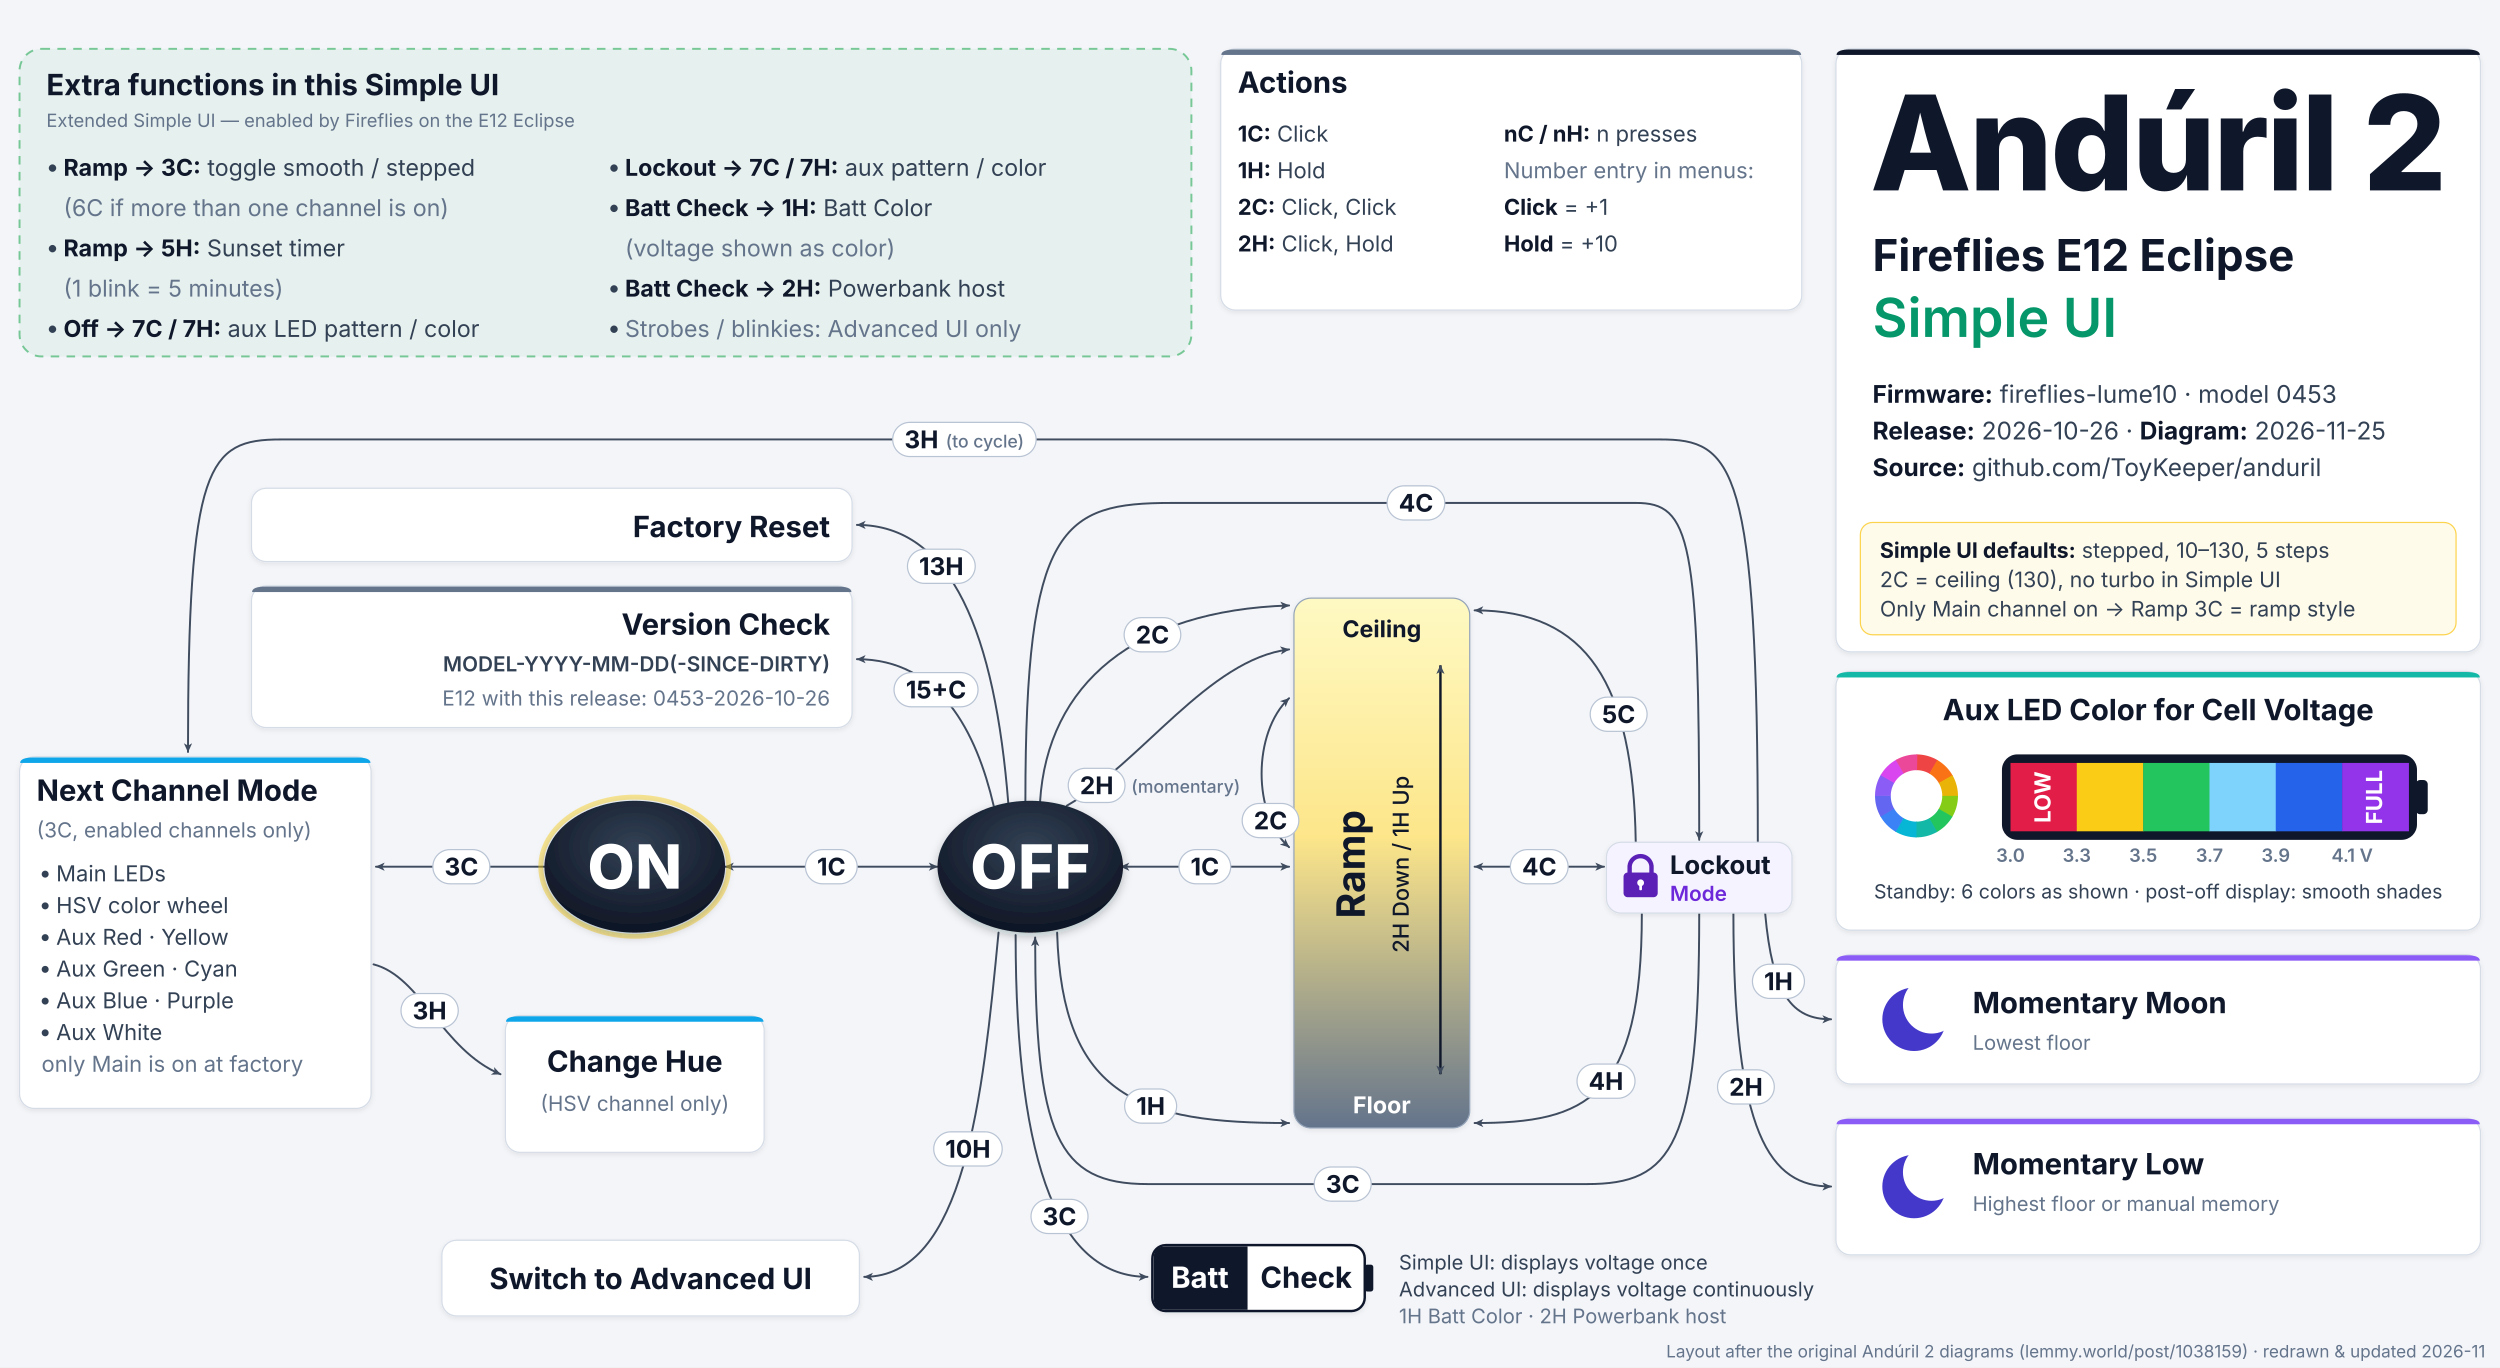
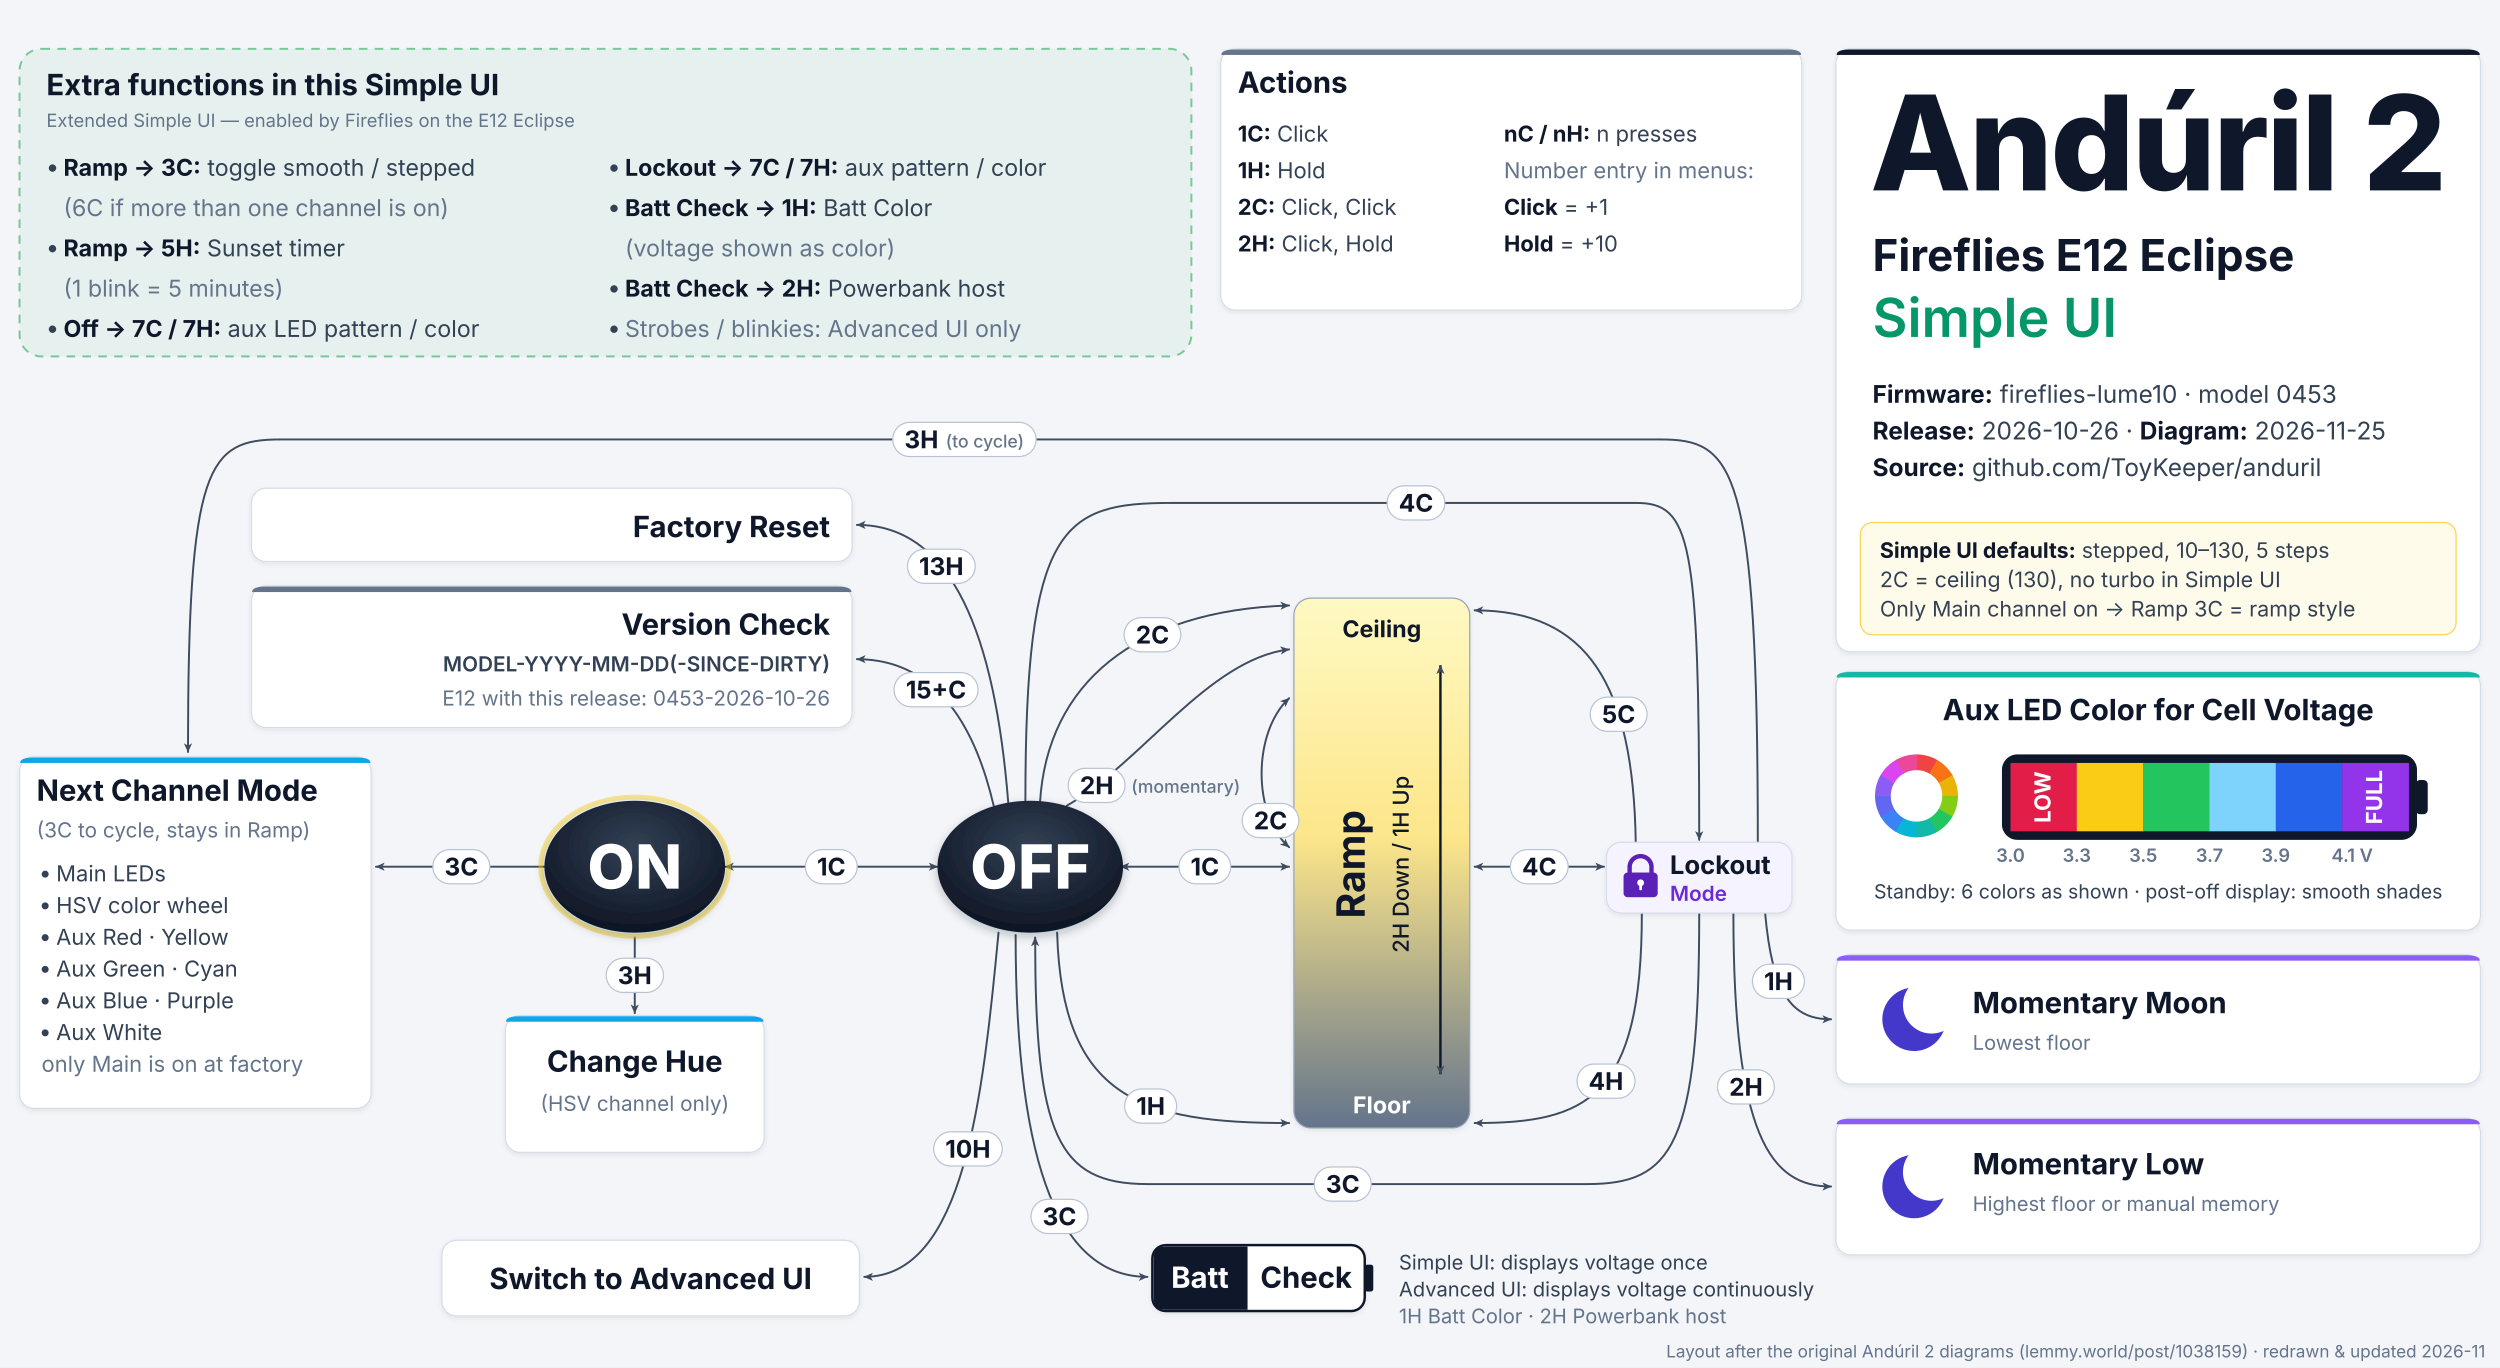
<svg xmlns="http://www.w3.org/2000/svg" width="2048" height="1120" viewBox="0 0 2048 1120" font-family="Inter, 'Segoe UI', Roboto, Helvetica, Arial, sans-serif">
  <defs>
    <marker id="ah" viewBox="0 0 12 12" refX="10.5" refY="6" markerWidth="9" markerHeight="9" markerUnits="userSpaceOnUse" orient="auto-start-reverse">
      <path d="M1,1.5 L11,6 L1,10.5 L3.6,6 Z" fill="#3F4B5E" />
    </marker>
    <filter id="sh" x="-5%" y="-5%" width="110%" height="120%">
      <feDropShadow dx="0" dy="1.5" stdDeviation="2.2" flood-color="#0F172A" flood-opacity="0.08" />
    </filter>
    <filter id="sh2" x="-20%" y="-20%" width="140%" height="150%">
      <feDropShadow dx="0" dy="3" stdDeviation="4" flood-color="#0F172A" flood-opacity="0.25" />
    </filter>
  </defs>
  <rect width="100%" height="100%" fill="#F3F5F9" />
  <rect class="grp" x="16.0" y="40.0" width="960.0" height="252.0" rx="18" fill="#16A34A" fill-opacity="0.06" stroke="#16A34A" stroke-opacity="0.55" stroke-width="1.6" stroke-dasharray="7 6" />
  <text x="38.0" y="78.0" font-size="24.00" font-weight="700" text-anchor="start" fill="#0F172A">Extra functions in this Simple UI</text>
  <text x="38.0" y="104.0" font-size="15.00" font-weight="400" text-anchor="start" fill="#64748B">Extended Simple UI — enabled by Fireflies on the E12 Eclipse</text>
  <circle cx="43.0" cy="137.7" r="3.04" fill="#334155" />
  <text x="52.0" y="144.0" font-size="19.00" font-weight="400" text-anchor="start" fill="#334155">
    <tspan font-weight="650" fill="#0F172A">Ramp → 3C:</tspan> toggle smooth / stepped</text>
  <text x="52.0" y="177.0" font-size="19.00" font-weight="400" text-anchor="start" fill="#334155">
    <tspan fill="#64748B">(6C if more than one channel is on)</tspan>
  </text>
  <circle cx="43.0" cy="203.7" r="3.04" fill="#334155" />
  <text x="52.0" y="210.0" font-size="19.00" font-weight="400" text-anchor="start" fill="#334155">
    <tspan font-weight="650" fill="#0F172A">Ramp → 5H:</tspan> Sunset timer</text>
  <text x="52.0" y="243.0" font-size="19.00" font-weight="400" text-anchor="start" fill="#334155">
    <tspan fill="#64748B">(1 blink = 5 minutes)</tspan>
  </text>
  <circle cx="43.0" cy="269.7" r="3.04" fill="#334155" />
  <text x="52.0" y="276.0" font-size="19.00" font-weight="400" text-anchor="start" fill="#334155">
    <tspan font-weight="650" fill="#0F172A">Off → 7C / 7H:</tspan> aux LED pattern / color</text>
  <circle cx="503.0" cy="137.7" r="3.04" fill="#334155" />
  <text x="512.0" y="144.0" font-size="19.00" font-weight="400" text-anchor="start" fill="#334155">
    <tspan font-weight="650" fill="#0F172A">Lockout → 7C / 7H:</tspan> aux pattern / color</text>
  <circle cx="503.0" cy="170.7" r="3.04" fill="#334155" />
  <text x="512.0" y="177.0" font-size="19.00" font-weight="400" text-anchor="start" fill="#334155">
    <tspan font-weight="650" fill="#0F172A">Batt Check → 1H:</tspan> Batt Color</text>
  <text x="512.0" y="210.0" font-size="19.00" font-weight="400" text-anchor="start" fill="#334155">
    <tspan fill="#64748B">(voltage shown as color)</tspan>
  </text>
  <circle cx="503.0" cy="236.7" r="3.04" fill="#334155" />
  <text x="512.0" y="243.0" font-size="19.00" font-weight="400" text-anchor="start" fill="#334155">
    <tspan font-weight="650" fill="#0F172A">Batt Check → 2H:</tspan> Powerbank host</text>
  <circle cx="503.0" cy="269.7" r="3.04" fill="#334155" />
  <text x="512.0" y="276.0" font-size="19.00" font-weight="400" text-anchor="start" fill="#334155">
    <tspan fill="#64748B">Strobes / blinkies: Advanced UI only</tspan>
  </text>
  <rect class="card" x="1000.0" y="40.0" width="476.0" height="214.0" rx="12" fill="#FFFFFF" stroke="#D5DCE6" stroke-width="1" filter="url(#sh)" />
  <path d="M1000.5,45.0 Q1000.5,40.5 1012.0,40.5 H1464.0 Q1475.5,40.5 1475.5,45.0 V45.0 H1000.5 Z" fill="#64748B" />
  <text x="1014.0" y="76.0" font-size="24.00" font-weight="650" text-anchor="start" fill="#0F172A">Actions</text>
  <text x="1014.0" y="116.0" font-size="18.00" font-weight="400" text-anchor="start" fill="#334155">
    <tspan font-weight="650" fill="#0F172A">1C:</tspan> Click</text>
  <text x="1014.0" y="146.0" font-size="18.00" font-weight="400" text-anchor="start" fill="#334155">
    <tspan font-weight="650" fill="#0F172A">1H:</tspan> Hold</text>
  <text x="1014.0" y="176.0" font-size="18.00" font-weight="400" text-anchor="start" fill="#334155">
    <tspan font-weight="650" fill="#0F172A">2C:</tspan> Click, Click</text>
  <text x="1014.0" y="206.0" font-size="18.00" font-weight="400" text-anchor="start" fill="#334155">
    <tspan font-weight="650" fill="#0F172A">2H:</tspan> Click, Hold</text>
  <text x="1232.0" y="116.0" font-size="18.00" font-weight="400" text-anchor="start" fill="#334155">
    <tspan font-weight="650" fill="#0F172A">nC / nH:</tspan> n presses</text>
  <text x="1232.0" y="146.0" font-size="18.00" font-weight="400" text-anchor="start" fill="#334155">
    <tspan fill="#64748B">Number entry in menus:</tspan>
  </text>
  <text x="1232.0" y="176.0" font-size="18.00" font-weight="400" text-anchor="start" fill="#334155">
    <tspan font-weight="650" fill="#0F172A">Click</tspan> = +1</text>
  <text x="1232.0" y="206.0" font-size="18.00" font-weight="400" text-anchor="start" fill="#334155">
    <tspan font-weight="650" fill="#0F172A">Hold</tspan> = +10</text>
  <rect class="card" x="1504.0" y="40.0" width="528.0" height="494.0" rx="12" fill="#FFFFFF" stroke="#D5DCE6" stroke-width="1" filter="url(#sh)" />
  <path d="M1504.5,45.0 Q1504.5,40.5 1516.0,40.5 H2020.0 Q2031.5,40.5 2031.5,45.0 V45.0 H1504.5 Z" fill="#0F172A" />
  <text x="1532.0" y="156.0" font-size="108.00" font-weight="800" text-anchor="start" fill="#0F172A" letter-spacing="-2">Andúril 2</text>
  <text x="1534.0" y="222.0" font-size="36.00" font-weight="700" text-anchor="start" fill="#0F172A">Fireflies E12 Eclipse</text>
  <text x="1534.0" y="276.0" font-size="44.00" font-weight="600" text-anchor="start" fill="#059669">Simple UI</text>
  <text x="1534.0" y="330.0" font-size="20.00" font-weight="400" text-anchor="start" fill="#334155">
    <tspan font-weight="650" fill="#0F172A">Firmware:</tspan> fireflies-lume10 · model 0453</text>
  <text x="1534.0" y="360.0" font-size="20.00" font-weight="400" text-anchor="start" fill="#334155">
    <tspan font-weight="650" fill="#0F172A">Release:</tspan> 2026-10-26 · <tspan font-weight="650" fill="#0F172A">Diagram:</tspan> 2026-11-25</text>
  <text x="1534.0" y="390.0" font-size="20.00" font-weight="400" text-anchor="start" fill="#334155">
    <tspan font-weight="650" fill="#0F172A">Source:</tspan> github.com/ToyKeeper/anduril</text>
  <rect x="1524" y="428" width="488" height="92" rx="10" fill="#FFFBEB" stroke="#FCD34D" />
  <text x="1540.0" y="457.0" font-size="17.50" font-weight="400" text-anchor="start" fill="#334155">
    <tspan font-weight="650" fill="#0F172A">Simple UI defaults:</tspan> stepped, 10–130, 5 steps</text>
  <text x="1540.0" y="481.0" font-size="17.50" font-weight="400" text-anchor="start" fill="#334155">2C = ceiling (130), no turbo in Simple UI</text>
  <text x="1540.0" y="505.0" font-size="17.50" font-weight="400" text-anchor="start" fill="#334155">Only Main channel on → Ramp 3C = ramp style</text>
  <rect class="card" x="1504.0" y="550.0" width="528.0" height="212.0" rx="12" fill="#FFFFFF" stroke="#D5DCE6" stroke-width="1" filter="url(#sh)" />
  <path d="M1504.5,555.0 Q1504.5,550.5 1516.0,550.5 H2020.0 Q2031.5,550.5 2031.5,555.0 V555.0 H1504.5 Z" fill="#14B8A6" />
  <text x="1768.0" y="590.0" font-size="24.00" font-weight="650" text-anchor="middle" fill="#0F172A">Aux LED Color for Cell Voltage</text>
  <g class="icon">
    <path d="M1570.00,624.46 A27.54,27.54 0 0 1 1584.24,628.43" fill="none" stroke="#EF4444" stroke-width="12.9" />
    <path d="M1583.77,628.15 A27.54,27.54 0 0 1 1594.12,638.71" fill="none" stroke="#F97316" stroke-width="12.9" />
    <path d="M1593.85,638.23 A27.54,27.54 0 0 1 1597.53,652.55" fill="none" stroke="#EAB308" stroke-width="12.9" />
    <path d="M1597.54,652.00 A27.54,27.54 0 0 1 1593.57,666.24" fill="none" stroke="#84CC16" stroke-width="12.9" />
    <path d="M1593.85,665.77 A27.54,27.54 0 0 1 1583.29,676.12" fill="none" stroke="#22C55E" stroke-width="12.9" />
    <path d="M1583.77,675.85 A27.54,27.54 0 0 1 1569.45,679.53" fill="none" stroke="#14B8A6" stroke-width="12.9" />
    <path d="M1570.00,679.54 A27.54,27.54 0 0 1 1555.76,675.57" fill="none" stroke="#06B6D4" stroke-width="12.9" />
    <path d="M1556.23,675.85 A27.54,27.54 0 0 1 1545.88,665.29" fill="none" stroke="#3B82F6" stroke-width="12.9" />
    <path d="M1546.15,665.77 A27.54,27.54 0 0 1 1542.47,651.45" fill="none" stroke="#6366F1" stroke-width="12.9" />
    <path d="M1542.46,652.00 A27.54,27.54 0 0 1 1546.43,637.76" fill="none" stroke="#8B5CF6" stroke-width="12.9" />
    <path d="M1546.15,638.23 A27.54,27.54 0 0 1 1556.71,627.88" fill="none" stroke="#D946EF" stroke-width="12.9" />
    <path d="M1556.23,628.15 A27.54,27.54 0 0 1 1570.55,624.47" fill="none" stroke="#EC4899" stroke-width="12.9" />
  </g>
  <g class="icon">
    <rect x="1640.0" y="618.0" width="340.0" height="70.0" rx="12.6" fill="#0F172A" />
    <rect x="1979.0" y="639.0" width="9.8" height="28.0" rx="3.5" fill="#0F172A" />
    <rect x="1647.0" y="625.0" width="54.7" height="56.0" fill="#E11D48" />
    <rect x="1701.3" y="625.0" width="54.7" height="56.0" fill="#FACC15" />
    <rect x="1755.7" y="625.0" width="54.7" height="56.0" fill="#22C55E" />
    <rect x="1810.0" y="625.0" width="54.7" height="56.0" fill="#7DD3FC" />
    <rect x="1864.3" y="625.0" width="54.7" height="56.0" fill="#2563EB" />
    <rect x="1918.7" y="625.0" width="54.7" height="56.0" fill="#9333EA" />
    <text x="1679.8" y="653.0" font-size="18.20" font-weight="700" text-anchor="middle" fill="#FFFFFF" transform="rotate(-90 1679.8 653.0)">LOW</text>
    <text x="1951.4" y="653.0" font-size="18.20" font-weight="700" text-anchor="middle" fill="#FFFFFF" transform="rotate(-90 1951.4 653.0)">FULL</text>
    <text x="1647.0" y="706.0" font-size="15.00" font-weight="600" text-anchor="middle" fill="#64748B">3.0</text>
    <text x="1701.3" y="706.0" font-size="15.00" font-weight="600" text-anchor="middle" fill="#64748B">3.3</text>
    <text x="1755.7" y="706.0" font-size="15.00" font-weight="600" text-anchor="middle" fill="#64748B">3.5</text>
    <text x="1810.0" y="706.0" font-size="15.00" font-weight="600" text-anchor="middle" fill="#64748B">3.7</text>
    <text x="1864.3" y="706.0" font-size="15.00" font-weight="600" text-anchor="middle" fill="#64748B">3.9</text>
    <text x="1926.9" y="706.0" font-size="15.00" font-weight="600" text-anchor="middle" fill="#64748B">4.1 V</text>
  </g>
  <text x="1768.0" y="736.0" font-size="16.00" font-weight="400" text-anchor="middle" fill="#334155">Standby: 6 colors as shown · post-off display: smooth shades</text>
  <rect class="card" x="206.0" y="400.0" width="492.0" height="60.0" rx="12" fill="#FFFFFF" stroke="#D5DCE6" stroke-width="1" filter="url(#sh)" />
  <text x="680.0" y="440.0" font-size="24.00" font-weight="650" text-anchor="end" fill="#0F172A">Factory Reset</text>
  <rect class="card" x="206.0" y="480.0" width="492.0" height="116.0" rx="12" fill="#FFFFFF" stroke="#D5DCE6" stroke-width="1" filter="url(#sh)" />
  <path d="M206.5,485.0 Q206.5,480.5 218.0,480.5 H686.0 Q697.5,480.5 697.5,485.0 V485.0 H206.5 Z" fill="#64748B" />
  <text x="680.0" y="520.0" font-size="24.00" font-weight="650" text-anchor="end" fill="#0F172A">Version Check</text>
  <text x="680.0" y="550.0" font-size="17.00" font-weight="600" text-anchor="end" fill="#334155">MODEL-YYYY-MM-DD(-SINCE-DIRTY)</text>
  <text x="680.0" y="578.0" font-size="17.00" font-weight="400" text-anchor="end" fill="#64748B">E12 with this release: 0453-2026-10-26</text>
  <rect class="card" x="16.0" y="620.0" width="288.0" height="288.0" rx="12" fill="#FFFFFF" stroke="#D5DCE6" stroke-width="1" filter="url(#sh)" />
  <path d="M16.5,625.0 Q16.5,620.5 28.0,620.5 H292.0 Q303.5,620.5 303.5,625.0 V625.0 H16.5 Z" fill="#0EA5E9" />
  <text x="30.0" y="656.0" font-size="24.00" font-weight="650" text-anchor="start" fill="#0F172A">Next Channel Mode</text>
-   <text x="30.0" y="686.0" font-size="17.00" font-weight="400" text-anchor="start" fill="#64748B">(3C, enabled channels only)</text>
+   <text x="30.0" y="686.0" font-size="17.00" font-weight="400" text-anchor="start" fill="#64748B">(3C to cycle, stays in Ramp)</text>
  <circle cx="37.0" cy="716.1" r="2.88" fill="#334155" />
  <text x="46.0" y="722.0" font-size="18.00" font-weight="400" text-anchor="start" fill="#334155">Main LEDs</text>
  <circle cx="37.0" cy="742.1" r="2.88" fill="#334155" />
  <text x="46.0" y="748.0" font-size="18.00" font-weight="400" text-anchor="start" fill="#334155">HSV color wheel</text>
  <circle cx="37.0" cy="768.1" r="2.88" fill="#334155" />
  <text x="46.0" y="774.0" font-size="18.00" font-weight="400" text-anchor="start" fill="#334155">Aux Red · Yellow</text>
  <circle cx="37.0" cy="794.1" r="2.88" fill="#334155" />
  <text x="46.0" y="800.0" font-size="18.00" font-weight="400" text-anchor="start" fill="#334155">Aux Green · Cyan</text>
  <circle cx="37.0" cy="820.1" r="2.88" fill="#334155" />
  <text x="46.0" y="826.0" font-size="18.00" font-weight="400" text-anchor="start" fill="#334155">Aux Blue · Purple</text>
  <circle cx="37.0" cy="846.1" r="2.88" fill="#334155" />
  <text x="46.0" y="852.0" font-size="18.00" font-weight="400" text-anchor="start" fill="#334155">Aux White</text>
  <text x="34.0" y="878.0" font-size="18.00" font-weight="400" text-anchor="start" fill="#334155">
    <tspan fill="#64748B">only Main is on at factory</tspan>
  </text>
  <rect class="card" x="414.0" y="832.0" width="212.0" height="112.0" rx="12" fill="#FFFFFF" stroke="#D5DCE6" stroke-width="1" filter="url(#sh)" />
  <path d="M414.5,837.0 Q414.5,832.5 426.0,832.5 H614.0 Q625.5,832.5 625.5,837.0 V837.0 H414.5 Z" fill="#0EA5E9" />
  <text x="520.0" y="878.0" font-size="24.00" font-weight="650" text-anchor="middle" fill="#0F172A">Change Hue</text>
  <text x="520.0" y="910.0" font-size="17.00" font-weight="400" text-anchor="middle" fill="#64748B">(HSV channel only)</text>
  <rect class="card" x="362.0" y="1016.0" width="342.0" height="62.0" rx="12" fill="#FFFFFF" stroke="#D5DCE6" stroke-width="1" filter="url(#sh)" />
  <text x="533.0" y="1056.0" font-size="24.00" font-weight="650" text-anchor="middle" fill="#0F172A">Switch to Advanced UI</text>
  <rect class="card" x="1504.0" y="782.0" width="528.0" height="106.0" rx="12" fill="#FFFFFF" stroke="#D5DCE6" stroke-width="1" filter="url(#sh)" />
  <path d="M1504.5,787.0 Q1504.5,782.5 1516.0,782.5 H2020.0 Q2031.5,782.5 2031.5,787.0 V787.0 H1504.5 Z" fill="#8B5CF6" />
  <g class="icon">
    <defs>
      <mask id="mm1">
        <rect x="1516.0" y="783.0" width="104.0" height="104.0" fill="#fff" />
        <circle cx="1582.3" cy="823.3" r="23.4" fill="#000" />
      </mask>
    </defs>
    <circle cx="1568.0" cy="835.0" r="26.0" fill="#4338CA" mask="url(#mm1)" />
  </g>
  <text x="1616.0" y="830.0" font-size="24.00" font-weight="650" text-anchor="start" fill="#0F172A">Momentary Moon</text>
  <text x="1616.0" y="860.0" font-size="16.50" font-weight="400" text-anchor="start" fill="#64748B">Lowest floor</text>
  <rect class="card" x="1504.0" y="916.0" width="528.0" height="112.0" rx="12" fill="#FFFFFF" stroke="#D5DCE6" stroke-width="1" filter="url(#sh)" />
  <path d="M1504.5,921.0 Q1504.5,916.5 1516.0,916.5 H2020.0 Q2031.5,916.5 2031.5,921.0 V921.0 H1504.5 Z" fill="#8B5CF6" />
  <g class="icon">
    <defs>
      <mask id="mm2">
        <rect x="1516.0" y="920.0" width="104.0" height="104.0" fill="#fff" />
        <circle cx="1582.3" cy="960.3" r="23.4" fill="#000" />
      </mask>
    </defs>
    <circle cx="1568.0" cy="972.0" r="26.0" fill="#4338CA" mask="url(#mm2)" />
  </g>
  <text x="1616.0" y="962.0" font-size="24.00" font-weight="650" text-anchor="start" fill="#0F172A">Momentary Low</text>
  <text x="1616.0" y="992.0" font-size="16.50" font-weight="400" text-anchor="start" fill="#64748B">Highest floor or manual memory</text>
  <defs>
    <linearGradient id="rb3" x1="0" x2="0" y1="0" y2="1">
      <stop offset="0" stop-color="#FEF9C3" />
      <stop offset="0.45" stop-color="#FDE68A" />
      <stop offset="1" stop-color="#64748B" />
    </linearGradient>
  </defs>
  <rect class="card" x="1060" y="490" width="144" height="434" rx="14" fill="url(#rb3)" stroke="#94A3B8" filter="url(#sh)" />
  <text x="1132.0" y="522.0" font-size="19.00" font-weight="650" text-anchor="middle" fill="#0F172A">Ceiling</text>
  <text x="1132.0" y="912.0" font-size="19.00" font-weight="650" text-anchor="middle" fill="#FFFFFF">Floor</text>
  <text x="1118.0" y="708.0" font-size="32.00" font-weight="700" text-anchor="middle" fill="#0F172A" transform="rotate(-90 1118.0 708.0)">Ramp</text>
  <text x="1154.0" y="708.0" font-size="18.00" font-weight="500" text-anchor="middle" fill="#0F172A" transform="rotate(-90 1154.0 708.0)">2H Down / 1H Up</text>
  <line x1="1180" y1="545" x2="1180" y2="880" stroke="#0F172A" stroke-width="2" marker-start="url(#ah)" marker-end="url(#ah)" />
  <rect class="card" x="944" y="1020" width="174" height="54" rx="11" fill="#FFFFFF" stroke="#0F172A" stroke-width="2" filter="url(#sh)" />
  <path d="M945,1031 Q945,1021 955,1021 H1022 V1073 H955 Q945,1073 945,1063 Z" fill="#0F172A" />
  <rect x="1118" y="1036" width="7" height="22" rx="2" fill="#0F172A" />
  <text x="983.0" y="1055.0" font-size="24.00" font-weight="700" text-anchor="middle" fill="#FFFFFF">Batt</text>
  <text x="1070.0" y="1055.0" font-size="24.00" font-weight="700" text-anchor="middle" fill="#0F172A">Check</text>
  <text x="1146.0" y="1040.0" font-size="16.50" font-weight="400" text-anchor="start" fill="#334155">Simple UI: displays voltage once</text>
  <text x="1146.0" y="1062.0" font-size="16.50" font-weight="400" text-anchor="start" fill="#334155">Advanced UI: displays voltage continuously</text>
  <text x="1146.0" y="1084.0" font-size="16.50" font-weight="400" text-anchor="start" fill="#334155">
    <tspan fill="#64748B">1H Batt Color · 2H Powerbank host</tspan>
  </text>
  <path class="arr" data-id="a4" d="M448,710 L308,710" fill="none" stroke="#3F4B5E" stroke-width="1.6" stroke-linecap="round" stroke-linejoin="round" marker-end="url(#ah)" />
  <path class="arr" data-id="a5" d="M594,710 L768,710" fill="none" stroke="#3F4B5E" stroke-width="1.6" stroke-linecap="round" stroke-linejoin="round" marker-end="url(#ah)" marker-start="url(#ah)" />
  <path class="arr" data-id="a6" d="M918,710 L1056,710" fill="none" stroke="#3F4B5E" stroke-width="1.6" stroke-linecap="round" stroke-linejoin="round" marker-end="url(#ah)" marker-start="url(#ah)" />
  <path class="arr" data-id="a7" d="M1208,710 L1314,710" fill="none" stroke="#3F4B5E" stroke-width="1.6" stroke-linecap="round" stroke-linejoin="round" marker-end="url(#ah)" marker-start="url(#ah)" />
-   <path class="arr" data-id="a8" d="M306,790 C345,800 362,860 410,880" fill="none" stroke="#3F4B5E" stroke-width="1.6" stroke-linecap="round" stroke-linejoin="round" marker-end="url(#ah)" />
+   <path class="arr" data-id="a8" d="M520,768 L520,830" fill="none" stroke="#3F4B5E" stroke-width="1.6" stroke-linecap="round" stroke-linejoin="round" marker-end="url(#ah)" />
  <path class="arr" data-id="a9" d="M814,660 C800,600 770,540 702,540" fill="none" stroke="#3F4B5E" stroke-width="1.6" stroke-linecap="round" stroke-linejoin="round" marker-end="url(#ah)" />
  <path class="arr" data-id="a10" d="M826,658 C815,520 780,430 702,430" fill="none" stroke="#3F4B5E" stroke-width="1.6" stroke-linecap="round" stroke-linejoin="round" marker-end="url(#ah)" />
  <path class="arr" data-id="a11" d="M840,656 C840,430 870,412 960,412 L1340,412 C1385,412 1392,440 1392,688" fill="none" stroke="#3F4B5E" stroke-width="1.6" stroke-linecap="round" stroke-linejoin="round" marker-end="url(#ah)" />
  <path class="arr" data-id="a12" d="M852,657 C858,560 930,500 1056,496" fill="none" stroke="#3F4B5E" stroke-width="1.6" stroke-linecap="round" stroke-linejoin="round" marker-end="url(#ah)" />
  <path class="arr" data-id="a13" d="M874,660 C935,625 990,540 1056,532" fill="none" stroke="#3F4B5E" stroke-width="1.6" stroke-linecap="round" stroke-linejoin="round" marker-end="url(#ah)" />
  <path class="arr" data-id="a14" d="M1056,694 C1026,668 1026,600 1056,572" fill="none" stroke="#3F4B5E" stroke-width="1.6" stroke-linecap="round" stroke-linejoin="round" marker-end="url(#ah)" marker-start="url(#ah)" />
  <path class="arr" data-id="a15" d="M818,764 C805,900 790,1046 708,1046" fill="none" stroke="#3F4B5E" stroke-width="1.6" stroke-linecap="round" stroke-linejoin="round" marker-end="url(#ah)" />
  <path class="arr" data-id="a16" d="M832,766 C832,960 870,1046 940,1046" fill="none" stroke="#3F4B5E" stroke-width="1.6" stroke-linecap="round" stroke-linejoin="round" marker-end="url(#ah)" />
  <path class="arr" data-id="a17" d="M1392,748 C1392,940 1370,970 1300,970 L940,970 C866,970 848,930 848,768" fill="none" stroke="#3F4B5E" stroke-width="1.6" stroke-linecap="round" stroke-linejoin="round" marker-end="url(#ah)" />
  <path class="arr" data-id="a18" d="M866,764 C870,900 935,920 1056,920" fill="none" stroke="#3F4B5E" stroke-width="1.6" stroke-linecap="round" stroke-linejoin="round" marker-end="url(#ah)" />
  <path class="arr" data-id="a19" d="M1345,748 C1345,900 1300,920 1208,920" fill="none" stroke="#3F4B5E" stroke-width="1.6" stroke-linecap="round" stroke-linejoin="round" marker-end="url(#ah)" />
  <path class="arr" data-id="a20" d="M1340,690 C1338,560 1300,500 1208,500" fill="none" stroke="#3F4B5E" stroke-width="1.6" stroke-linecap="round" stroke-linejoin="round" marker-end="url(#ah)" />
  <path class="arr" data-id="a21" d="M1440,690 C1440,380 1420,360 1360,360 L230,360 C170,360 154,380 154,616" fill="none" stroke="#3F4B5E" stroke-width="1.6" stroke-linecap="round" stroke-linejoin="round" marker-end="url(#ah)" />
  <path class="arr" data-id="a22" d="M1446,748 C1452,815 1468,835 1500,835" fill="none" stroke="#3F4B5E" stroke-width="1.6" stroke-linecap="round" stroke-linejoin="round" marker-end="url(#ah)" />
  <path class="arr" data-id="a23" d="M1420,748 C1420,930 1450,972 1500,972" fill="none" stroke="#3F4B5E" stroke-width="1.6" stroke-linecap="round" stroke-linejoin="round" marker-end="url(#ah)" />
  <rect class="card" x="1316.0" y="690.0" width="152.0" height="58.0" rx="12" fill="#F5F3FF" stroke="#D5DCE6" stroke-width="1" filter="url(#sh)" />
  <g class="icon">
    <path d="M1335.0,715.6 v-6.2 a9.0,9.0 0 0 1 17.9,0 v6.2" fill="none" stroke="#5B21B6" stroke-width="3.6" stroke-linecap="round" />
    <rect x="1330.0" y="714.8" width="28.0" height="20.2" rx="3.4" fill="#5B21B6" />
    <circle cx="1344.0" cy="723.2" r="2.8" fill="#FFFFFF" />
    <rect x="1342.9" y="723.7" width="2.2" height="5.6" rx="0.8" fill="#FFFFFF" />
  </g>
  <text x="1368.0" y="716.0" font-size="21.00" font-weight="700" text-anchor="start" fill="#0F172A">Lockout</text>
  <text x="1368.0" y="738.0" font-size="17.00" font-weight="600" text-anchor="start" fill="#6D28D9">Mode</text>
  <defs>
    <radialGradient id="ng24" cx="50%" cy="35%" r="70%">
      <stop offset="0" stop-color="#334155" />
      <stop offset="1" stop-color="#0B1220" />
    </radialGradient>
  </defs>
  <ellipse cx="520.0" cy="710.0" rx="77.0" ry="57.0" fill="none" stroke="#FACC15" stroke-width="4" stroke-opacity="0.45" />
  <ellipse class="card node" cx="520.0" cy="710.0" rx="74.0" ry="54.0" fill="url(#ng24)" filter="url(#sh2)" />
  <text x="520.0" y="728.0" font-size="50.00" font-weight="800" text-anchor="middle" fill="#FFFFFF" letter-spacing="0.5">ON</text>
  <defs>
    <radialGradient id="ng25" cx="50%" cy="35%" r="70%">
      <stop offset="0" stop-color="#334155" />
      <stop offset="1" stop-color="#0B1220" />
    </radialGradient>
  </defs>
  <ellipse class="card node" cx="844.0" cy="710.0" rx="76.0" ry="54.0" fill="url(#ng25)" filter="url(#sh2)" />
  <text x="844.0" y="728.0" font-size="50.00" font-weight="800" text-anchor="middle" fill="#FFFFFF" letter-spacing="0.5">OFF</text>
  <text x="2036.0" y="1112.0" font-size="14.00" font-weight="400" text-anchor="end" fill="#64748B">Layout after the original Andúril 2 diagrams (lemmy.world/post/1038159) · redrawn &amp; updated 2026-11</text>
  <g class="pillg" data-id="a4" data-label="3C">
    <rect x="354.6" y="696.0" width="46.7" height="28.0" rx="14.0" fill="#FFFFFF" stroke="#B8C3D3" stroke-width="1" />
    <text x="378.0" y="717.2" font-size="20.00" font-weight="700" text-anchor="middle" fill="#0F172A">3C</text>
  </g>
  <g class="pillg" data-id="a5" data-label="1C">
    <rect x="659.8" y="696.0" width="42.4" height="28.0" rx="14.0" fill="#FFFFFF" stroke="#B8C3D3" stroke-width="1" />
    <text x="681.0" y="717.2" font-size="20.00" font-weight="700" text-anchor="middle" fill="#0F172A">1C</text>
  </g>
  <g class="pillg" data-id="a6" data-label="1C">
    <rect x="965.8" y="696.0" width="42.4" height="28.0" rx="14.0" fill="#FFFFFF" stroke="#B8C3D3" stroke-width="1" />
    <text x="987.0" y="717.2" font-size="20.00" font-weight="700" text-anchor="middle" fill="#0F172A">1C</text>
  </g>
  <g class="pillg" data-id="a7" data-label="4C">
    <rect x="1237.3" y="696.0" width="47.3" height="28.0" rx="14.0" fill="#FFFFFF" stroke="#B8C3D3" stroke-width="1" />
    <text x="1261.0" y="717.2" font-size="20.00" font-weight="700" text-anchor="middle" fill="#0F172A">4C</text>
  </g>
  <g class="pillg" data-id="a8" data-label="3H">
-     <rect x="328.5" y="813.9" width="46.9" height="28.0" rx="14.0" fill="#FFFFFF" stroke="#B8C3D3" stroke-width="1" />
-     <text x="351.9" y="835.1" font-size="20.00" font-weight="700" text-anchor="middle" fill="#0F172A">3H</text>
+     <rect x="496.6" y="785.0" width="46.9" height="28.0" rx="14.0" fill="#FFFFFF" stroke="#B8C3D3" stroke-width="1" />
+     <text x="520.0" y="806.2" font-size="20.00" font-weight="700" text-anchor="middle" fill="#0F172A">3H</text>
  </g>
  <g class="pillg" data-id="a9" data-label="15+C">
    <rect x="732.4" y="551.0" width="68.8" height="28.0" rx="14.0" fill="#FFFFFF" stroke="#B8C3D3" stroke-width="1" />
    <text x="766.8" y="572.2" font-size="20.00" font-weight="700" text-anchor="middle" fill="#0F172A">15+C</text>
  </g>
  <g class="pillg" data-id="a10" data-label="13H">
    <rect x="743.4" y="449.9" width="55.5" height="28.0" rx="14.0" fill="#FFFFFF" stroke="#B8C3D3" stroke-width="1" />
    <text x="771.1" y="471.1" font-size="20.00" font-weight="700" text-anchor="middle" fill="#0F172A">13H</text>
  </g>
  <g class="pillg" data-id="a11" data-label="4C">
    <rect x="1136.3" y="398.0" width="47.3" height="28.0" rx="14.0" fill="#FFFFFF" stroke="#B8C3D3" stroke-width="1" />
    <text x="1160.0" y="419.2" font-size="20.00" font-weight="700" text-anchor="middle" fill="#0F172A">4C</text>
  </g>
  <g class="pillg" data-id="a12" data-label="2C">
    <rect x="920.9" y="506.0" width="46.4" height="28.0" rx="14.0" fill="#FFFFFF" stroke="#B8C3D3" stroke-width="1" />
    <text x="944.1" y="527.2" font-size="20.00" font-weight="700" text-anchor="middle" fill="#0F172A">2C</text>
  </g>
  <g class="pillg" data-id="a13" data-label="2H">
    <rect x="875.1" y="629.4" width="46.5" height="28.0" rx="14.0" fill="#FFFFFF" stroke="#B8C3D3" stroke-width="1" />
    <text x="898.4" y="650.6" font-size="20.00" font-weight="700" text-anchor="middle" fill="#0F172A">2H</text>
    <text x="926.7" y="649.4" font-size="14.40" font-weight="500" text-anchor="start" fill="#64748B" stroke="#F3F5F9" stroke-width="4" stroke-linejoin="round" paint-order="stroke">(momentary)</text>
  </g>
  <g class="pillg" data-id="a14" data-label="2C">
    <rect x="1017.6" y="658.2" width="46.4" height="28.0" rx="14.0" fill="#FFFFFF" stroke="#B8C3D3" stroke-width="1" />
    <text x="1040.8" y="679.4" font-size="20.00" font-weight="700" text-anchor="middle" fill="#0F172A">2C</text>
  </g>
  <g class="pillg" data-id="a15" data-label="10H">
    <rect x="764.9" y="927.2" width="56.1" height="28.0" rx="14.0" fill="#FFFFFF" stroke="#B8C3D3" stroke-width="1" />
    <text x="792.9" y="948.4" font-size="20.00" font-weight="700" text-anchor="middle" fill="#0F172A">10H</text>
  </g>
  <g class="pillg" data-id="a16" data-label="3C">
    <rect x="844.6" y="982.5" width="46.7" height="28.0" rx="14.0" fill="#FFFFFF" stroke="#B8C3D3" stroke-width="1" />
    <text x="867.9" y="1003.7" font-size="20.00" font-weight="700" text-anchor="middle" fill="#0F172A">3C</text>
  </g>
  <g class="pillg" data-id="a17" data-label="3C">
    <rect x="1076.6" y="956.0" width="46.7" height="28.0" rx="14.0" fill="#FFFFFF" stroke="#B8C3D3" stroke-width="1" />
    <text x="1100.0" y="977.2" font-size="20.00" font-weight="700" text-anchor="middle" fill="#0F172A">3C</text>
  </g>
  <g class="pillg" data-id="a18" data-label="1H">
    <rect x="921.3" y="892.1" width="42.6" height="28.0" rx="14.0" fill="#FFFFFF" stroke="#B8C3D3" stroke-width="1" />
    <text x="942.6" y="913.3" font-size="20.00" font-weight="700" text-anchor="middle" fill="#0F172A">1H</text>
  </g>
  <g class="pillg" data-id="a19" data-label="4H">
    <rect x="1291.9" y="871.7" width="47.5" height="28.0" rx="14.0" fill="#FFFFFF" stroke="#B8C3D3" stroke-width="1" />
    <text x="1315.6" y="892.9" font-size="20.00" font-weight="700" text-anchor="middle" fill="#0F172A">4H</text>
  </g>
  <g class="pillg" data-id="a20" data-label="5C">
    <rect x="1302.7" y="571.1" width="46.6" height="28.0" rx="14.0" fill="#FFFFFF" stroke="#B8C3D3" stroke-width="1" />
    <text x="1326.0" y="592.3" font-size="20.00" font-weight="700" text-anchor="middle" fill="#0F172A">5C</text>
  </g>
  <g class="pillg" data-id="a21" data-label="3H">
    <rect x="731.3" y="346.0" width="117.5" height="28.0" rx="14.0" fill="#FFFFFF" stroke="#B8C3D3" stroke-width="1" />
    <text x="740.9" y="367.2" font-size="20.00" font-weight="700" text-anchor="start" fill="#0F172A">3H</text>
    <text x="774.7" y="366.6" font-size="14.40" font-weight="500" text-anchor="start" fill="#64748B">(to cycle)</text>
  </g>
  <g class="pillg" data-id="a22" data-label="1H">
    <rect x="1435.6" y="789.9" width="42.6" height="28.0" rx="14.0" fill="#FFFFFF" stroke="#B8C3D3" stroke-width="1" />
    <text x="1456.9" y="811.1" font-size="20.00" font-weight="700" text-anchor="middle" fill="#0F172A">1H</text>
  </g>
  <g class="pillg" data-id="a23" data-label="2H">
    <rect x="1407.0" y="876.4" width="46.5" height="28.0" rx="14.0" fill="#FFFFFF" stroke="#B8C3D3" stroke-width="1" />
    <text x="1430.3" y="897.6" font-size="20.00" font-weight="700" text-anchor="middle" fill="#0F172A">2H</text>
  </g>
</svg>
